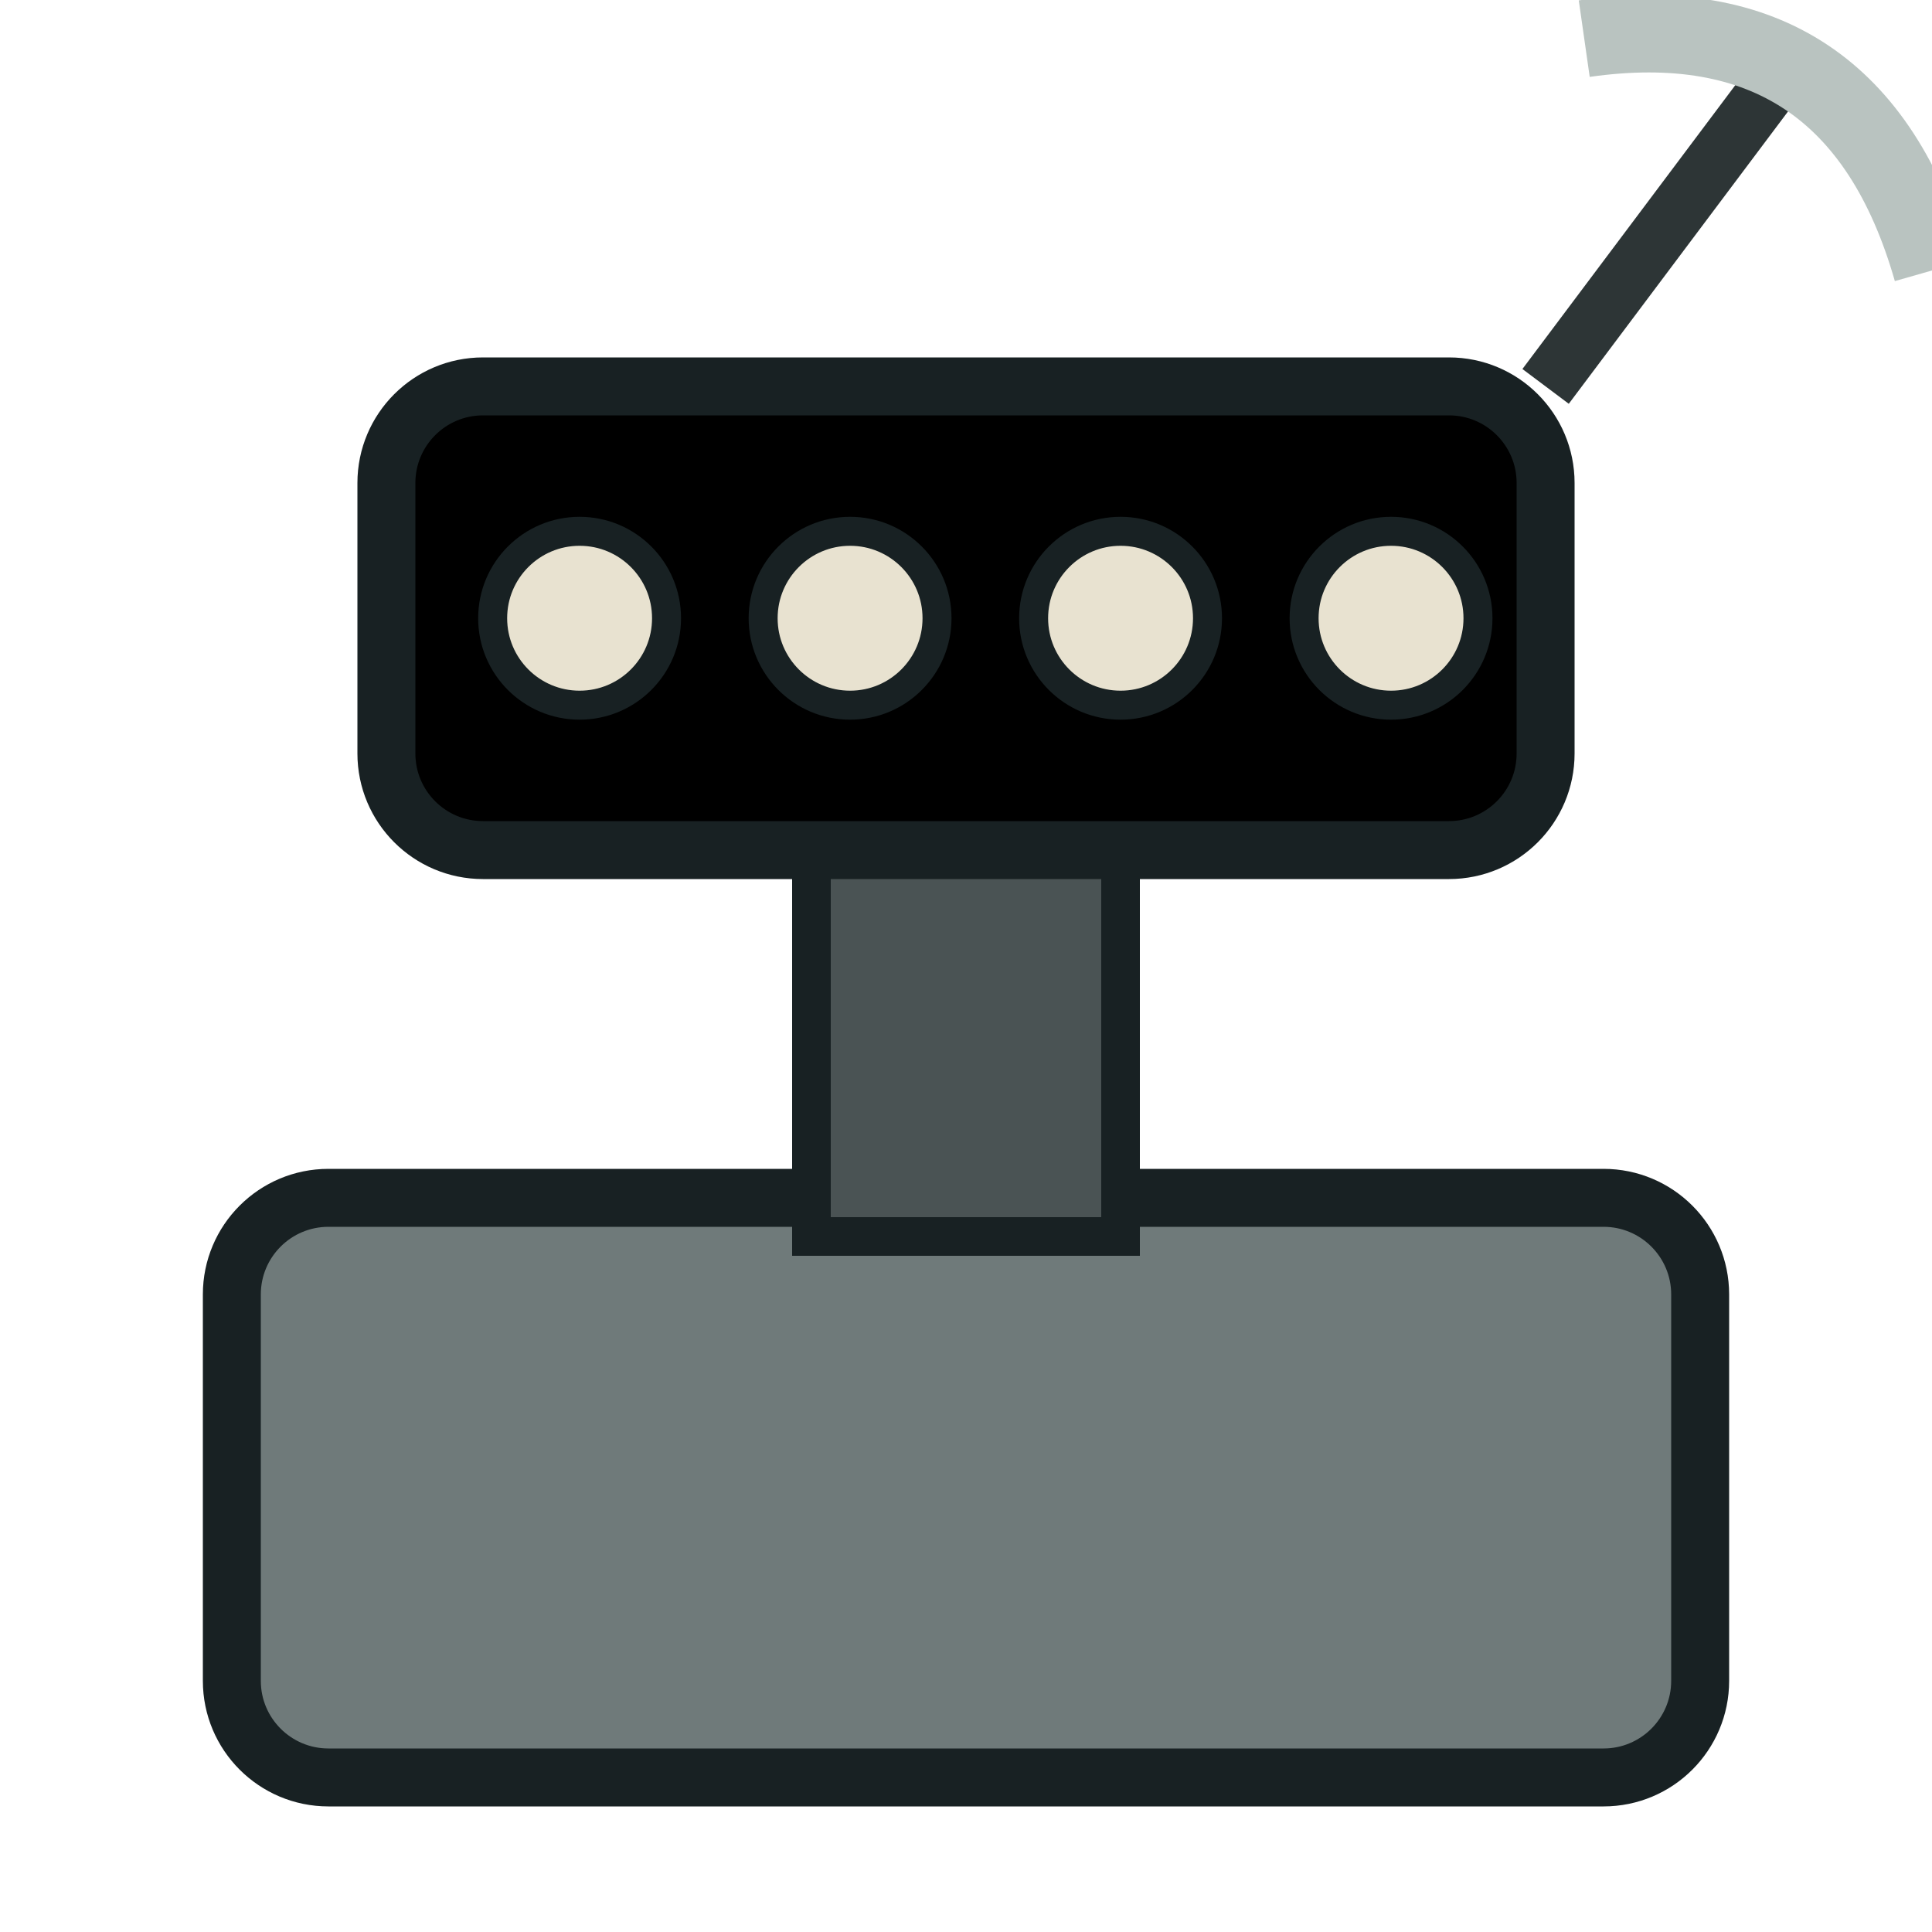
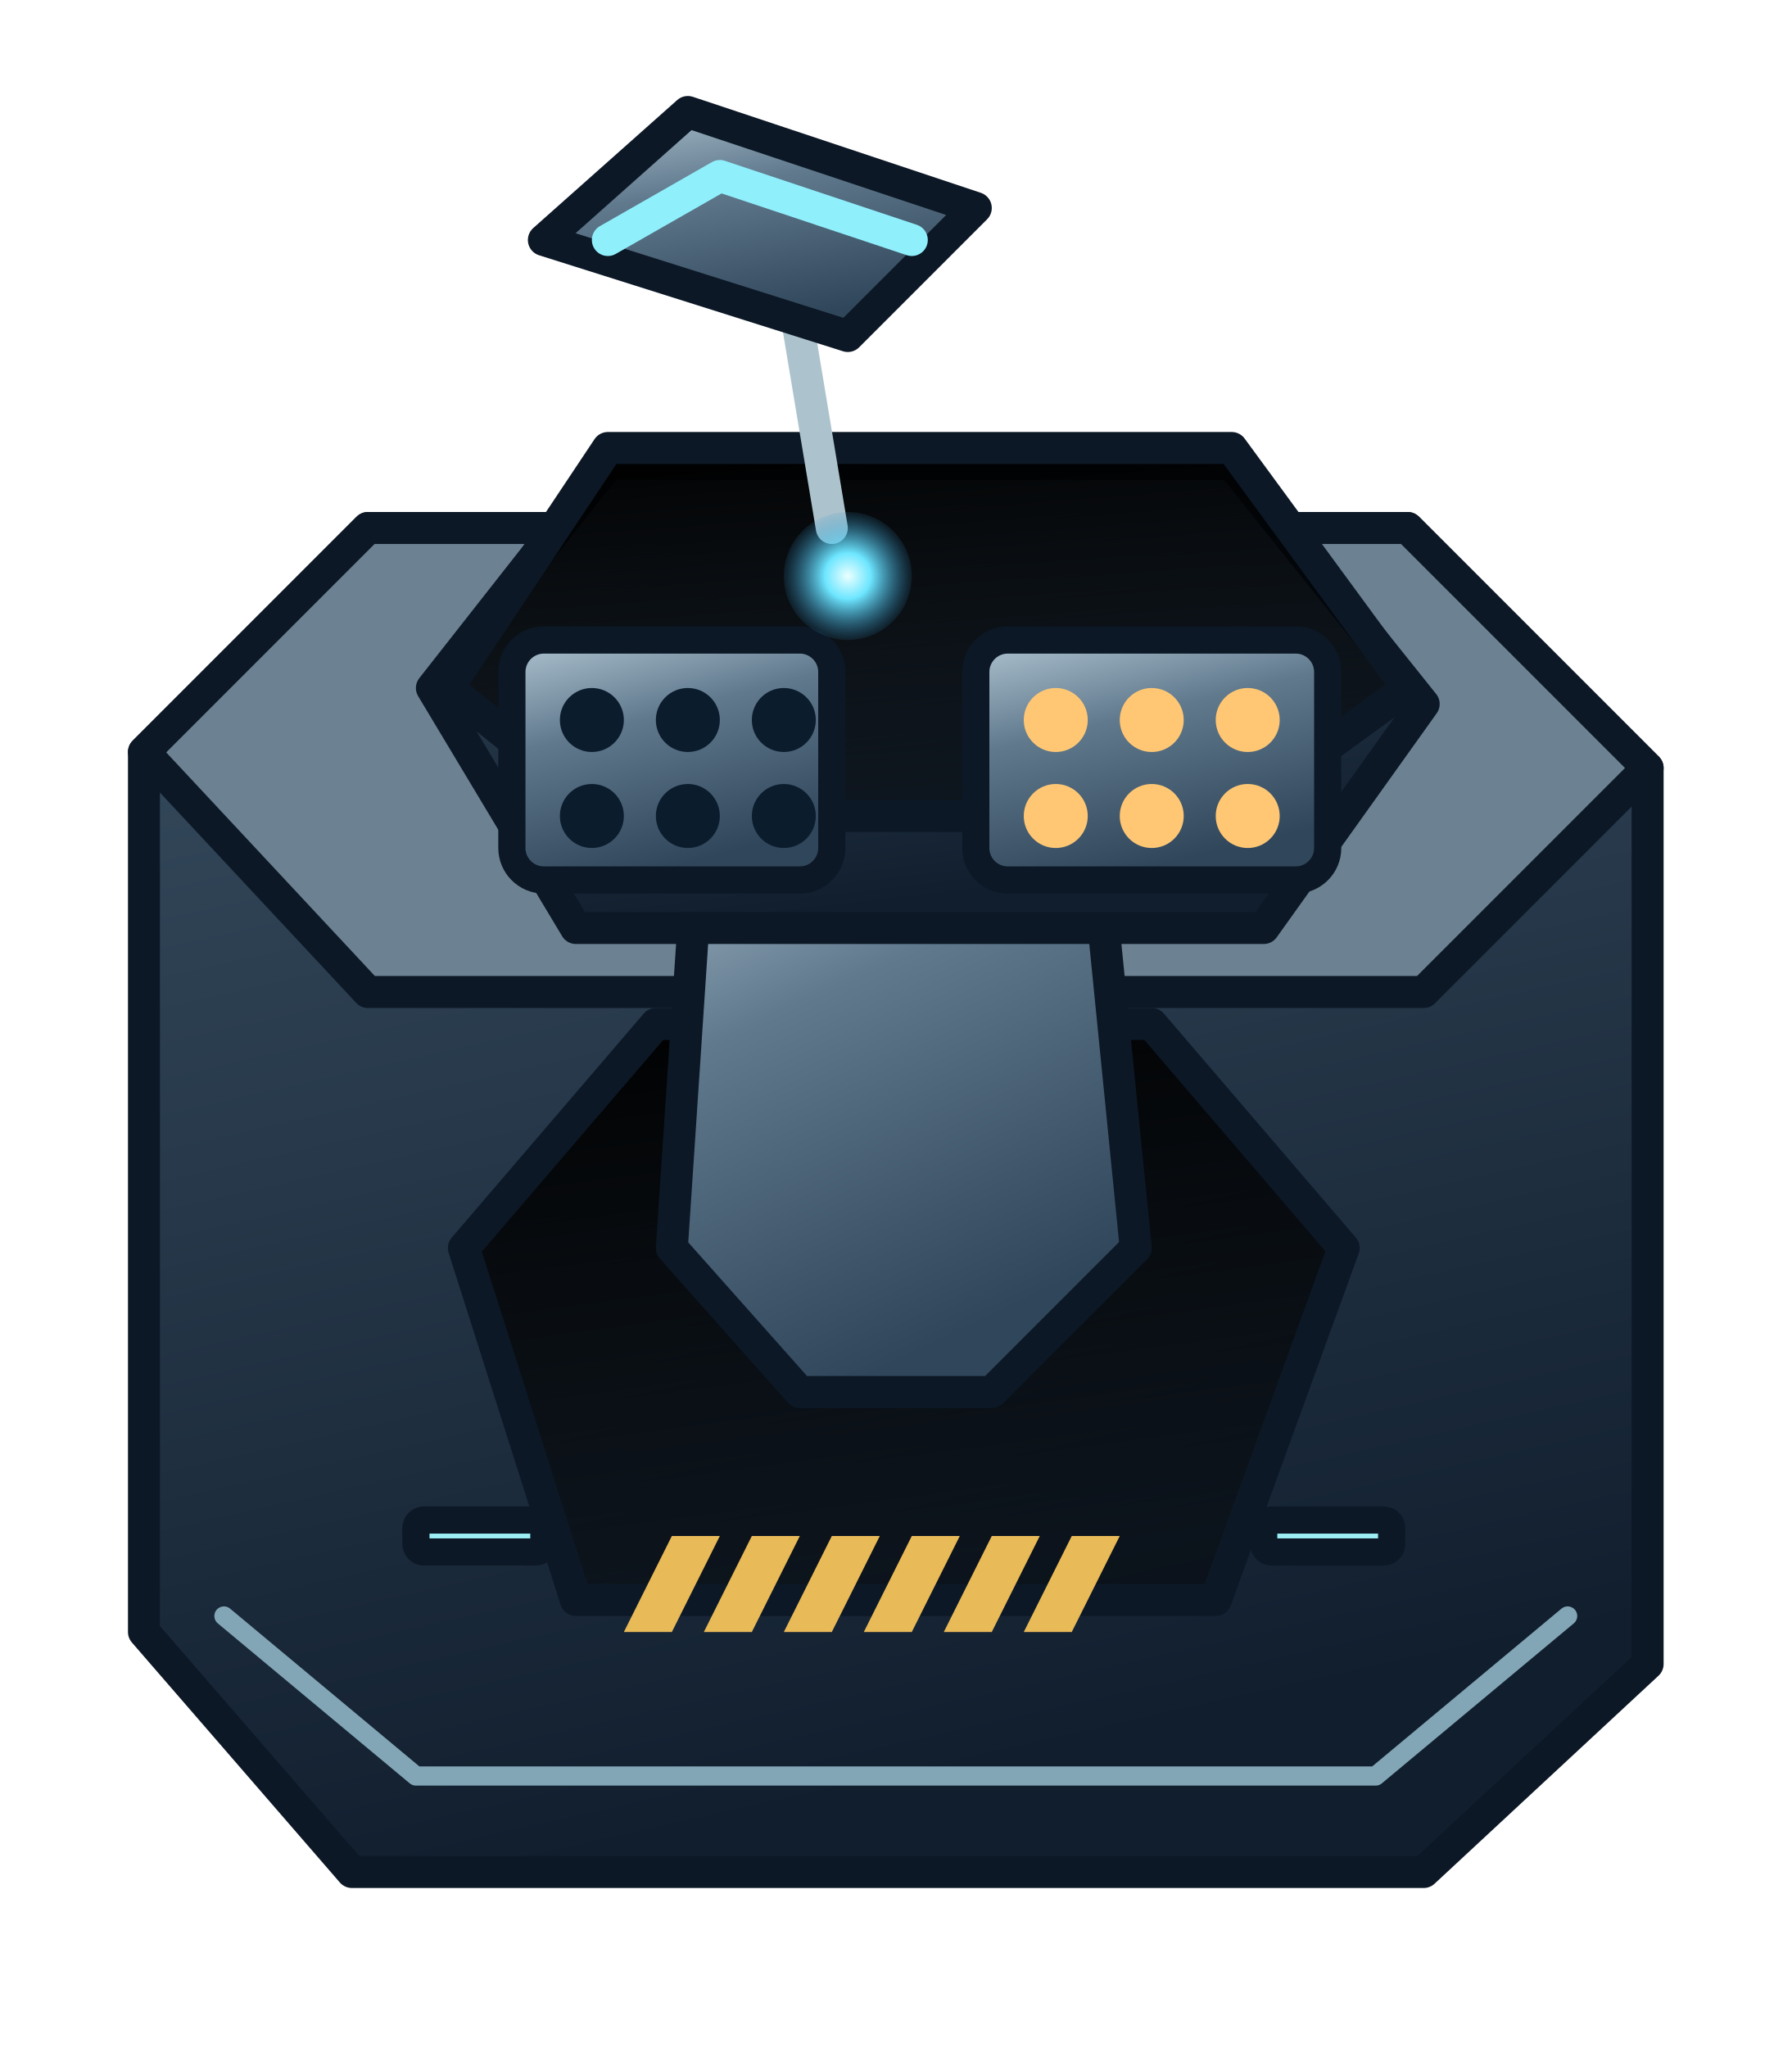
- <svg xmlns="http://www.w3.org/2000/svg" viewBox="-0.5 -0.5 1 1">
-   <rect x="-0.38" y="0.12" width="0.76" height="0.3" rx="0.05" fill="#6f7a7a" stroke="#182123" stroke-width="0.03" />
-   <rect x="-0.08" y="-0.08" width="0.16" height="0.22" fill="#4a5354" stroke="#182123" stroke-width="0.02" />
-   <rect x="-0.3" y="-0.3" width="0.6" height="0.24" rx="0.05" fill="currentColor" stroke="#182123" stroke-width="0.03" />
-   <circle cx="-0.2" cy="-0.18" r="0.045" fill="#e8e2d0" stroke="#182123" stroke-width="0.015" />
-   <circle cx="-0.06" cy="-0.18" r="0.045" fill="#e8e2d0" stroke="#182123" stroke-width="0.015" />
-   <circle cx="0.08" cy="-0.18" r="0.045" fill="#e8e2d0" stroke="#182123" stroke-width="0.015" />
-   <circle cx="0.22" cy="-0.18" r="0.045" fill="#e8e2d0" stroke="#182123" stroke-width="0.015" />
-   <path d="M0.3 -0.3 L0.42 -0.46" stroke="#2d3536" stroke-width="0.03" />
-   <path d="M0.32 -0.48 Q0.46 -0.5 0.5 -0.36" stroke="#b9c3c0" stroke-width="0.04" fill="none" />
+ <svg xmlns="http://www.w3.org/2000/svg" viewBox="-0.56 -0.72 1.12 1.28">
+   <defs>
+     <linearGradient id="armor" x2=".35" y2="1">
+       <stop stop-color="#b0c5d2" />
+       <stop offset=".42" stop-color="#60798d" />
+       <stop offset="1" stop-color="#30465a" />
+     </linearGradient>
+     <linearGradient id="dark" x2=".25" y2="1">
+       <stop stop-color="#394f62" />
+       <stop offset="1" stop-color="#111e2e" />
+     </linearGradient>
+     <linearGradient id="team" x2=".2" y2="1">
+       <stop stop-color="currentColor" />
+       <stop offset="1" stop-color="currentColor" stop-opacity=".48" />
+     </linearGradient>
+     <linearGradient id="glass" x2=".5" y2="1">
+       <stop stop-color="#edffff" />
+       <stop offset=".35" stop-color="#79e6f5" />
+       <stop offset="1" stop-color="#237695" />
+     </linearGradient>
+     <radialGradient id="power">
+       <stop stop-color="#eaffff" />
+       <stop offset=".36" stop-color="#6ee6ff" />
+       <stop offset="1" stop-color="#3291c5" stop-opacity=".12" />
+     </radialGradient>
+   </defs>
+   <g transform="scale(.01)">
+     <path d="M-47-25-33-39 32-39 47-24 47 32 33 45-34 45-47 30Z" fill="url(#dark)" stroke="#0c1826" stroke-width="2" stroke-linejoin="round" />
+     <path d="M-47-25-33-39 32-39 47-24 33-10-33-10Z" fill="#6c8292" stroke="#0c1826" stroke-width="2" stroke-linejoin="round" />
+     <path d="M-42 29-30 39H30L42 29" fill="none" stroke="#83a6b7" stroke-width="1.2" stroke-linecap="round" stroke-linejoin="round" />
+     <path d="M-27 6-15-8 16-8 28 6 20 28-20 28Z" fill="url(#team)" stroke="#0c1826" stroke-width="2" stroke-linejoin="round" />
+     <path d="M-14 6-12-24 12-24 15 6 6 15-6 15Z" fill="url(#armor)" stroke="#0c1826" stroke-width="2" stroke-linejoin="round" />
+     <path d="M-29-29-18-43 21-43 33-28 23-14-20-14Z" fill="url(#dark)" stroke="#0c1826" stroke-width="2" stroke-linejoin="round" />
+     <path d="M-28-29-18-44 21-44 32-29 21-21-18-21Z" fill="url(#team)" stroke="#0c1826" stroke-width="2" stroke-linejoin="round" />
+     <rect x="-24" y="-32" width="20" height="15" rx="2" fill="url(#armor)" stroke="#0c1826" stroke-width="1.7" />
+     <rect x="5" y="-32" width="22" height="15" rx="2" fill="url(#armor)" stroke="#0c1826" stroke-width="1.7" />
+     <circle cx="-19" cy="-27" r="2" fill="#0b1c2d" />
+     <circle cx="-13" cy="-27" r="2" fill="#0b1c2d" />
+     <circle cx="-7" cy="-27" r="2" fill="#0b1c2d" />
+     <circle cx="-19" cy="-21" r="2" fill="#0b1c2d" />
+     <circle cx="-13" cy="-21" r="2" fill="#0b1c2d" />
+     <circle cx="-7" cy="-21" r="2" fill="#0b1c2d" />
+     <circle cx="10" cy="-27" r="2" fill="#ffc774" />
+     <circle cx="16" cy="-27" r="2" fill="#ffc774" />
+     <circle cx="22" cy="-27" r="2" fill="#ffc774" />
+     <circle cx="10" cy="-21" r="2" fill="#ffc774" />
+     <circle cx="16" cy="-21" r="2" fill="#ffc774" />
+     <circle cx="22" cy="-21" r="2" fill="#ffc774" />
+     <path d="M-4-39-7-57" fill="none" stroke="#acc3cd" stroke-width="2" stroke-linecap="round" stroke-linejoin="round" />
+     <path d="M-22-57-13-65 5-59-3-51Z" fill="url(#armor)" stroke="#0c1826" stroke-width="2" stroke-linejoin="round" />
+     <path d="M-18-57-11-61 1-57" fill="none" stroke="#8ff0fc" stroke-width="2" stroke-linecap="round" stroke-linejoin="round" />
+     <circle cx="-3" cy="-36" r="4" fill="url(#power)" />
+     <path d="M-14 24h3l-3 6h-3Z" fill="#e9ba58" stroke="none" stroke-width="2" stroke-linejoin="round" />
+     <path d="M-9 24h3l-3 6h-3Z" fill="#e9ba58" stroke="none" stroke-width="2" stroke-linejoin="round" />
+     <path d="M-4 24h3l-3 6h-3Z" fill="#e9ba58" stroke="none" stroke-width="2" stroke-linejoin="round" />
+     <path d="M1 24h3l-3 6h-3Z" fill="#e9ba58" stroke="none" stroke-width="2" stroke-linejoin="round" />
+     <path d="M6 24h3l-3 6h-3Z" fill="#e9ba58" stroke="none" stroke-width="2" stroke-linejoin="round" />
+     <path d="M11 24h3l-3 6h-3Z" fill="#e9ba58" stroke="none" stroke-width="2" stroke-linejoin="round" />
+     <rect x="-30" y="23" width="8" height="2" rx="0.5" fill="#9beef5" stroke="#0c1826" stroke-width="1.7" />
+     <rect x="23" y="23" width="8" height="2" rx="0.5" fill="#9beef5" stroke="#0c1826" stroke-width="1.7" />
+   </g>
</svg>
